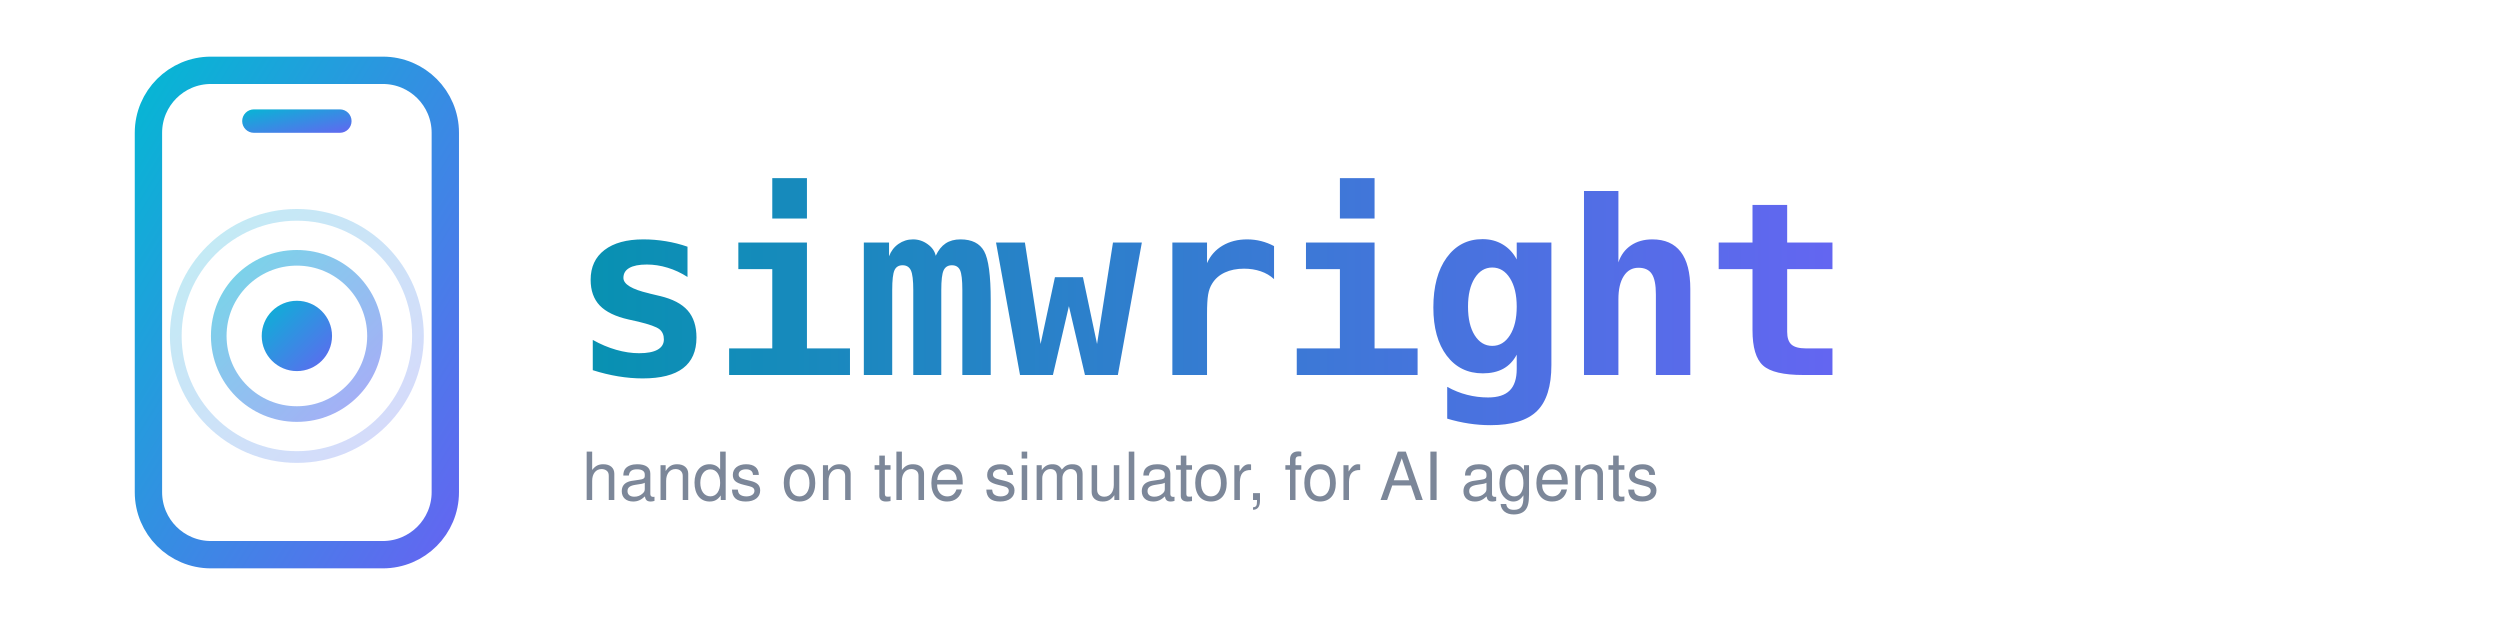
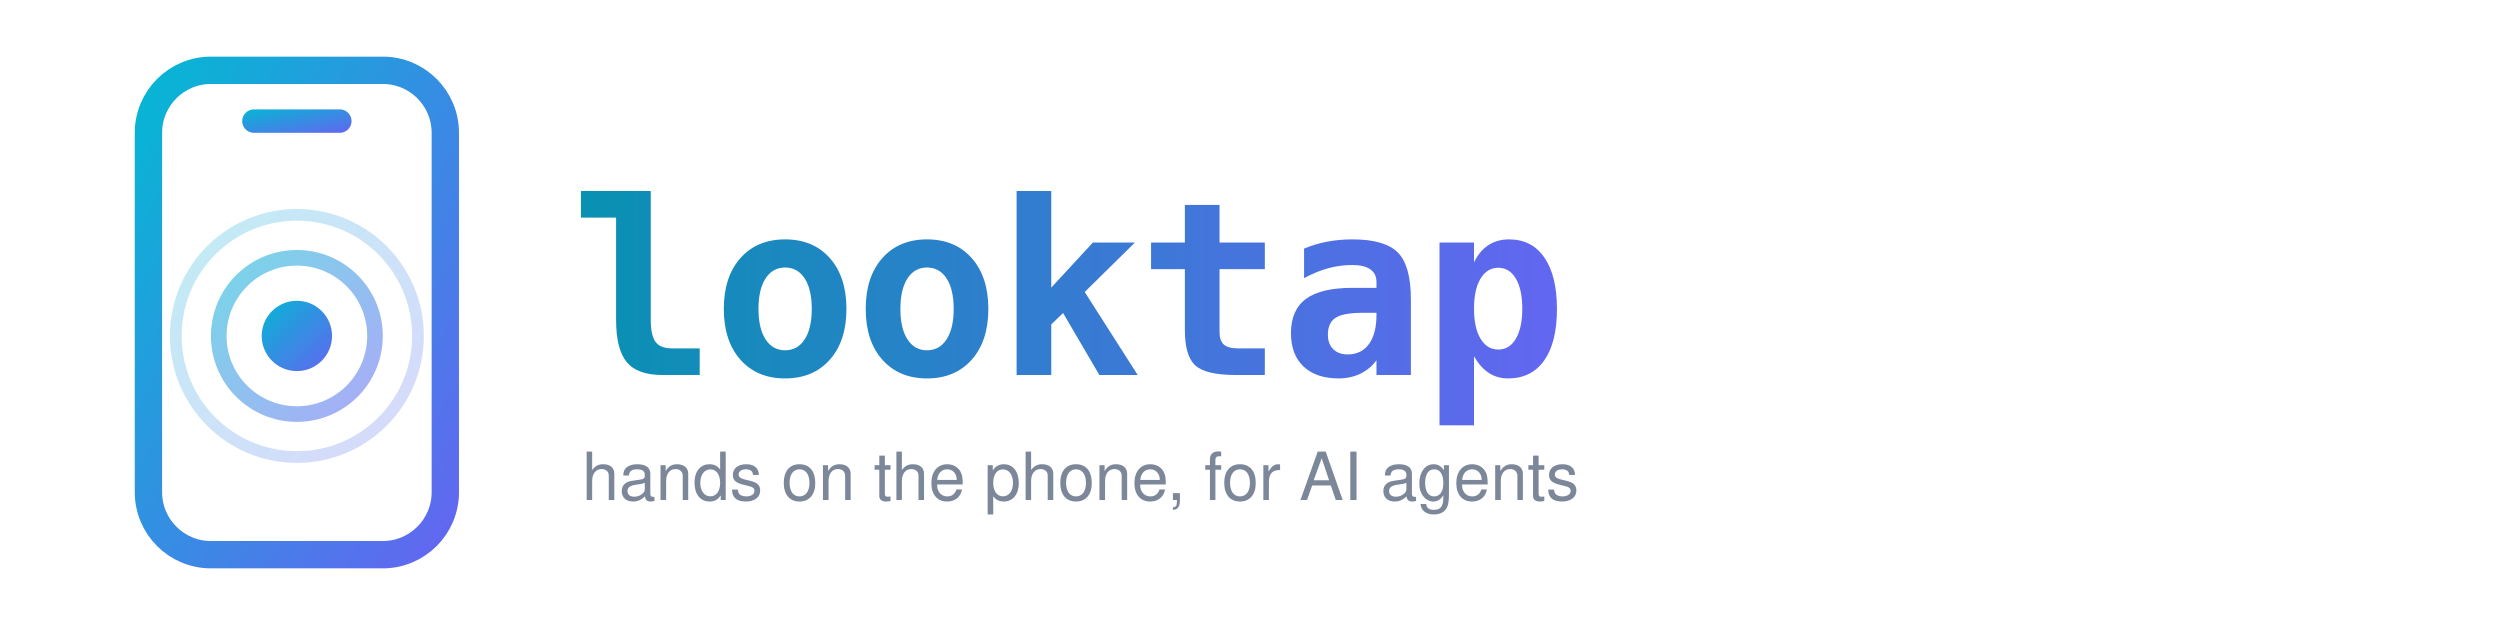
- <svg xmlns="http://www.w3.org/2000/svg" width="640" height="160" viewBox="0 0 640 160" role="img" aria-label="simwright">
+ <svg xmlns="http://www.w3.org/2000/svg" width="640" height="160" viewBox="0 0 640 160" role="img" aria-label="looktap">
  <defs>
    <linearGradient id="g" x1="0" y1="0" x2="1" y2="1">
      <stop offset="0" stop-color="#06b6d4" />
      <stop offset="1" stop-color="#6366f1" />
    </linearGradient>
    <linearGradient id="w" x1="0" y1="0" x2="1" y2="0">
      <stop offset="0" stop-color="#0891b2" />
      <stop offset="1" stop-color="#6366f1" />
    </linearGradient>
  </defs>
  <rect x="38" y="18" width="76" height="124" rx="16" fill="none" stroke="url(#g)" stroke-width="7" />
  <rect x="62" y="28" width="28" height="6" rx="3" fill="url(#g)" />
  <circle cx="76" cy="86" r="9" fill="url(#g)" />
  <circle cx="76" cy="86" r="20" fill="none" stroke="url(#g)" stroke-width="4" opacity="0.55" />
  <circle cx="76" cy="86" r="31" fill="none" stroke="url(#g)" stroke-width="3" opacity="0.25" />
-   <text x="146" y="96" font-family="ui-monospace, SFMono-Regular, Menlo, Consolas, monospace" font-size="62" font-weight="700" fill="url(#w)" letter-spacing="-1">simwright</text>
-   <text x="149" y="128" font-family="-apple-system, BlinkMacSystemFont, 'Segoe UI', Helvetica, Arial, sans-serif" font-size="17" fill="#7c8799">hands on the simulator, for AI agents</text>
+   <text x="146" y="96" font-family="ui-monospace, SFMono-Regular, Menlo, Consolas, monospace" font-size="62" font-weight="700" fill="url(#w)" letter-spacing="-1">looktap</text>
+   <text x="149" y="128" font-family="-apple-system, BlinkMacSystemFont, 'Segoe UI', Helvetica, Arial, sans-serif" font-size="17" fill="#7c8799">hands on the phone, for AI agents</text>
</svg>
